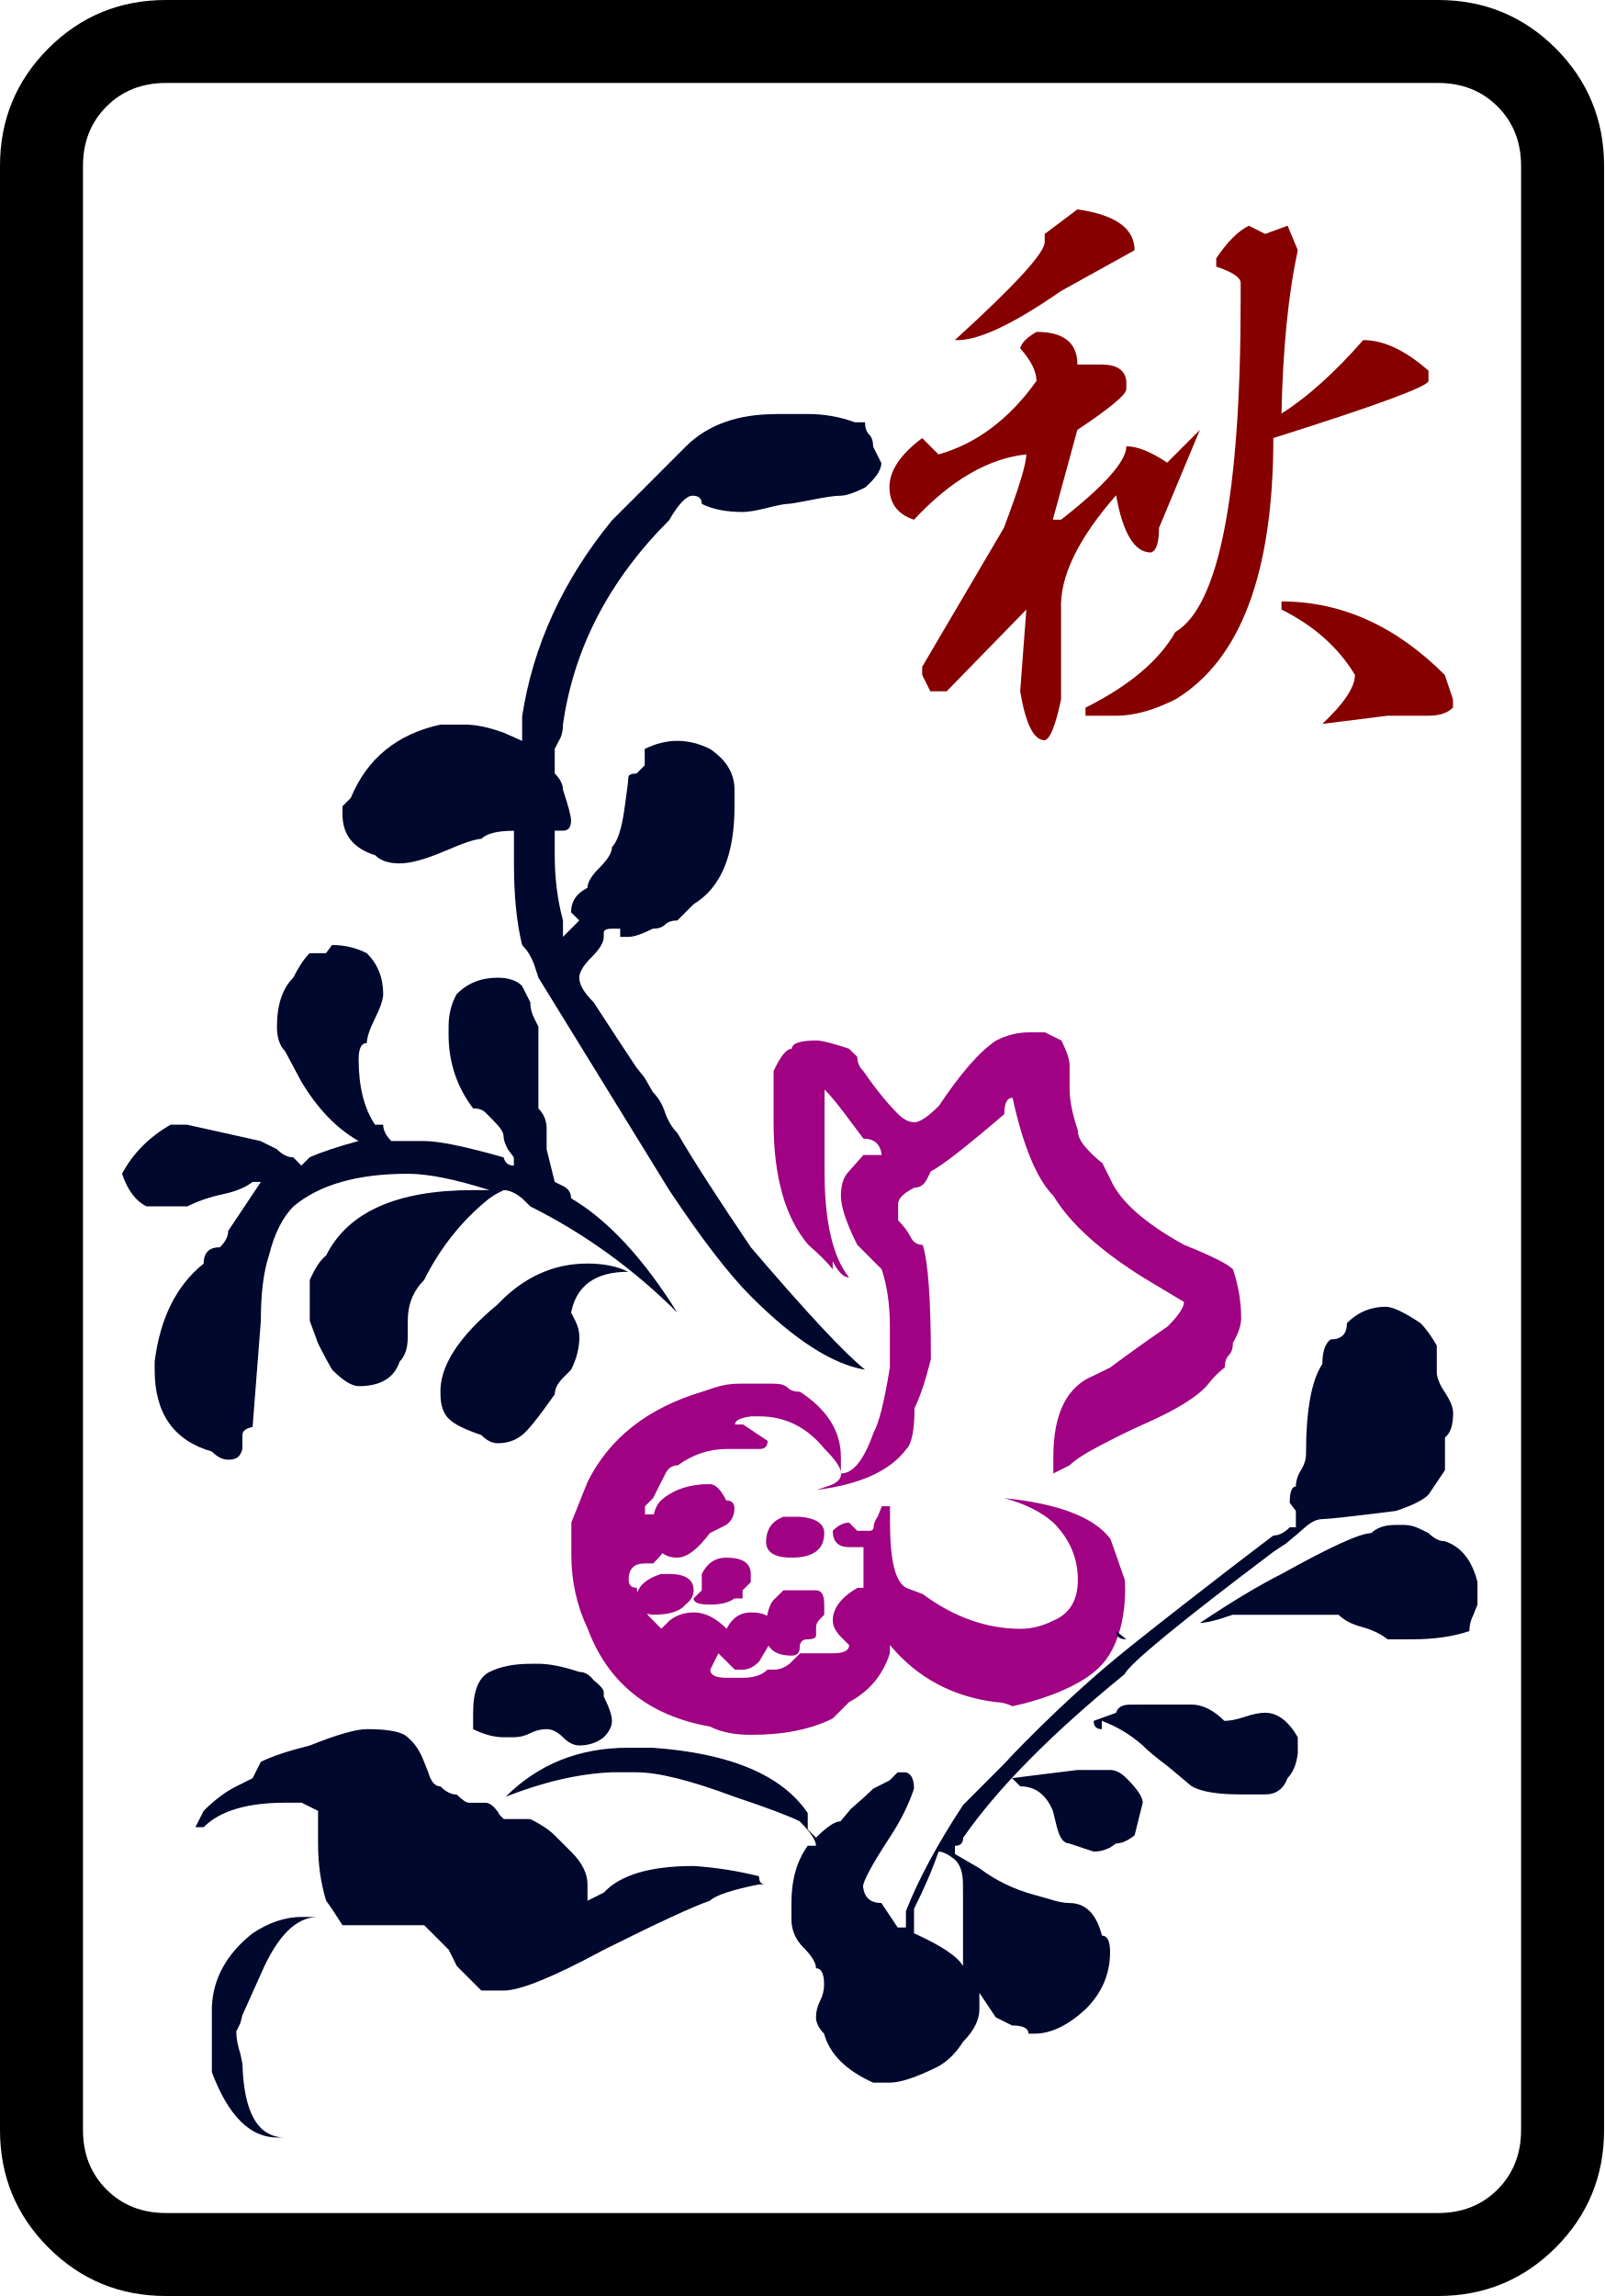
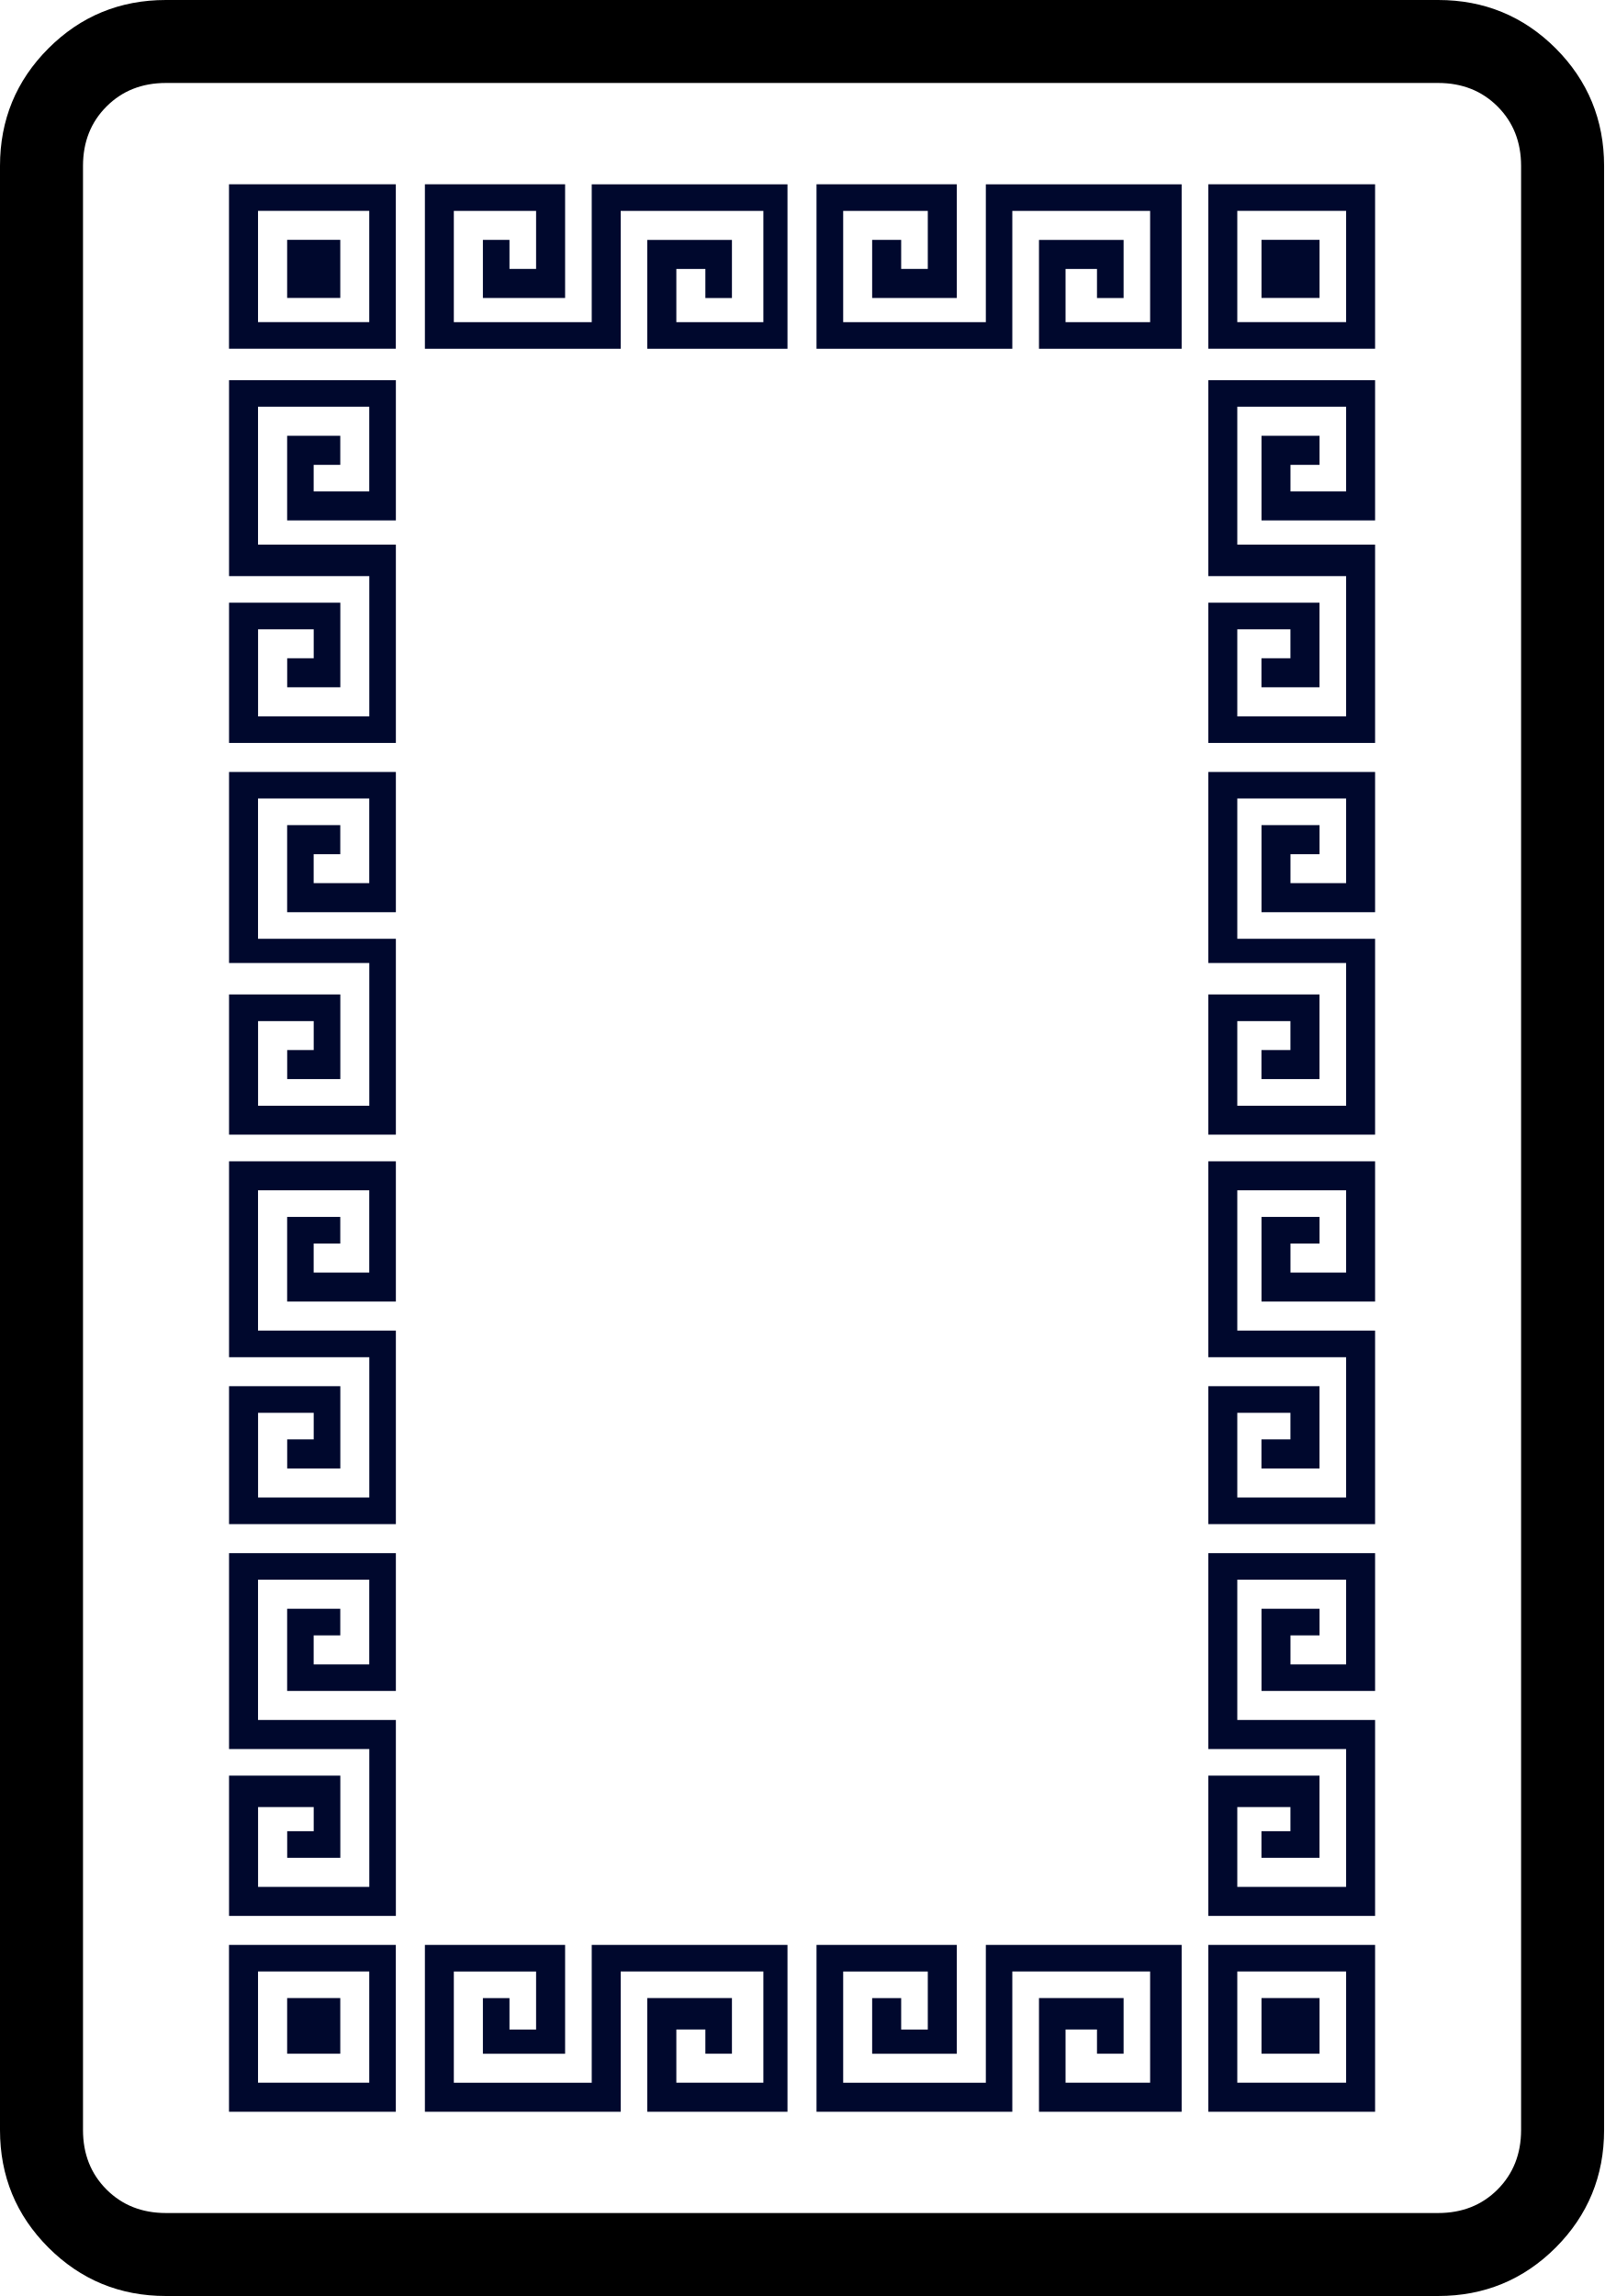
<svg xmlns="http://www.w3.org/2000/svg" version="1.1" id="图层_1" x="0px" y="0px" width="139.764" height="200" viewBox="0 0 139.764 200" enable-background="new 0 0 714 341" xml:space="preserve">
  <defs id="defs619" />
-   <g transform="matrix(4.033152,0,0,4.033152,-2209.196,-882.0908)" id="g2051">
-     <path id="path570" d="m 547.759,222.294 c 0,-0.994 0.349,-1.842 1.046,-2.539 0.696,-0.696 1.543,-1.045 2.539,-1.045 h 27.483 c 0.995,0 1.843,0.349 2.54,1.045 0.695,0.697 1.045,1.545 1.045,2.539 v 42.42 c 0,0.995 -0.35,1.842 -1.045,2.539 -0.697,0.696 -1.545,1.046 -2.54,1.046 h -27.483 c -0.996,0 -1.843,-0.35 -2.539,-1.046 -0.697,-0.697 -1.046,-1.544 -1.046,-2.539 m 1.793,0 c 0,0.518 0.169,0.945 0.508,1.285 0.338,0.338 0.766,0.508 1.284,0.508 h 27.483 c 0.518,0 0.946,-0.17 1.284,-0.508 0.338,-0.34 0.508,-0.768 0.508,-1.285 v -42.42 c 0,-0.518 -0.17,-0.945 -0.508,-1.284 -0.338,-0.338 -0.767,-0.508 -1.284,-0.508 h -27.483 c -0.519,0 -0.946,0.17 -1.284,0.508 -0.339,0.339 -0.508,0.767 -0.508,1.284" />
-     <path style="fill:#870000" id="path572" d="m 570.151,225.878 c 0.588,0 0.883,0.235 0.883,0.706 h 0.528 c 0.323,0 0.5,0.118 0.529,0.353 v 0.177 c 0,0.117 -0.353,0.412 -1.058,0.881 l -0.53,1.94 h 0.178 c 0.938,-0.734 1.41,-1.263 1.41,-1.586 0.236,0 0.53,0.117 0.883,0.353 l 0.706,-0.707 -0.883,2.117 c 0,0.323 -0.06,0.501 -0.176,0.53 -0.353,0 -0.604,-0.413 -0.751,-1.235 -0.823,0.941 -1.221,1.763 -1.189,2.469 v 1.235 0.706 c -0.119,0.559 -0.235,0.853 -0.353,0.882 -0.235,0 -0.413,-0.353 -0.53,-1.058 l 0.133,-1.765 -1.721,1.765 h -0.353 l -0.176,-0.353 v -0.177 l 1.764,-2.999 c 0.323,-0.852 0.485,-1.381 0.485,-1.588 -0.824,0.088 -1.633,0.559 -2.426,1.411 -0.354,-0.117 -0.53,-0.353 -0.53,-0.705 0,-0.352 0.236,-0.706 0.707,-1.058 l 0.353,0.353 c 0.823,-0.234 1.528,-0.764 2.116,-1.587 0,-0.205 -0.117,-0.441 -0.353,-0.706 0.031,-0.118 0.148,-0.235 0.354,-0.354 z m 0.883,-2.646 c 0.822,0.117 1.235,0.411 1.235,0.883 l -1.588,0.88 c -1.061,0.736 -1.823,1.089 -2.294,1.06 1.293,-1.177 1.941,-1.882 1.941,-2.117 v -0.175 z m 3.704,0.353 0.353,0.178 0.484,-0.178 0.221,0.53 c -0.205,0.941 -0.323,2.116 -0.353,3.527 0.559,-0.353 1.147,-0.881 1.765,-1.587 0.44,0 0.91,0.221 1.411,0.661 v 0.22 c 0,0.118 -1.118,0.53 -3.352,1.235 0,2.911 -0.706,4.793 -2.117,5.645 -0.47,0.235 -0.896,0.353 -1.279,0.353 h -0.662 v -0.175 c 0.941,-0.47 1.589,-1.015 1.941,-1.633 0.94,-0.558 1.411,-2.954 1.411,-7.187 v -0.353 c 0,-0.117 -0.176,-0.236 -0.528,-0.353 v -0.177 c 0.236,-0.353 0.469,-0.589 0.705,-0.706 z m 0.705,8.115 c 1.294,0 2.47,0.528 3.528,1.588 l 0.177,0.528 v 0.177 c -0.119,0.117 -0.294,0.175 -0.529,0.175 h -0.883 l -1.411,0.177 c 0.47,-0.441 0.705,-0.795 0.705,-1.058 -0.353,-0.588 -0.881,-1.06 -1.587,-1.412 z" />
-     <path style="fill:#a00283" id="path574" d="m 562.037,252.705 c -0.353,0.117 -0.528,0.294 -0.528,0.528 v 0.133 c 0,0.119 0.117,0.192 0.353,0.22 0.353,0 0.586,-0.072 0.705,-0.22 0.118,-0.087 0.176,-0.191 0.176,-0.308 0,-0.235 -0.176,-0.353 -0.528,-0.353 z m 1.058,-1.941 c -0.44,0 -0.793,0.117 -1.058,0.353 -0.117,0.117 -0.176,0.294 -0.176,0.528 0,0.471 0.176,0.707 0.528,0.707 0.206,0 0.441,-0.178 0.705,-0.53 l 0.354,-0.177 c 0.117,-0.088 0.177,-0.205 0.177,-0.353 0,-0.117 -0.06,-0.176 -0.177,-0.176 -0.118,-0.235 -0.235,-0.352 -0.353,-0.352 z m 0.353,1.588 c -0.235,0 -0.411,0.117 -0.528,0.353 v 0.353 l -0.178,0.175 c 0,0.09 0.117,0.133 0.353,0.133 0.236,0 0.413,-0.043 0.53,-0.133 h 0.176 v -0.175 l 0.177,-0.177 v -0.175 c 0,-0.237 -0.177,-0.354 -0.53,-0.354 z m 1.235,0.705 -0.176,0.175 c -0.118,0.09 -0.192,0.325 -0.22,0.706 0,0.354 0.19,0.53 0.572,0.53 0.117,0 0.176,-0.059 0.176,-0.176 0,-0.118 0.059,-0.177 0.177,-0.177 0.117,0 0.177,-0.029 0.177,-0.087 v -0.178 c 0,-0.059 0.028,-0.117 0.089,-0.175 l 0.087,-0.089 v -0.22 c 0,-0.205 -0.058,-0.308 -0.176,-0.308 h -0.706 z m 0,-1.588 c -0.235,0.088 -0.36,0.257 -0.374,0.507 -0.016,0.251 0.169,0.376 0.551,0.376 0.47,0 0.705,-0.178 0.705,-0.53 0,-0.204 -0.176,-0.323 -0.529,-0.353 h -0.176 z m 7.375,1.363 -0.309,-0.883 c -0.353,-0.469 -1.117,-0.763 -2.294,-0.882 0.442,0.119 0.795,0.294 1.06,0.529 0.353,0.353 0.529,0.766 0.529,1.235 0,0.44 -0.177,0.734 -0.529,0.881 -0.235,0.118 -0.471,0.177 -0.706,0.177 -0.734,0 -1.44,-0.25 -2.116,-0.75 l -0.353,-0.133 c -0.236,-0.117 -0.354,-0.586 -0.354,-1.411 v -0.353 h -0.177 l -0.087,0.22 c -0.06,0.088 -0.089,0.162 -0.089,0.221 0,0.06 -0.031,0.089 -0.089,0.089 h -0.264 l -0.178,-0.177 c -0.117,0 -0.235,0.059 -0.353,0.177 0,0.236 0.117,0.353 0.353,0.353 h 0.178 0.133 v 0.528 0.177 0.175 h -0.133 c -0.353,0.207 -0.53,0.442 -0.53,0.706 0,0.118 0.06,0.235 0.178,0.354 l 0.175,0.176 c 0,0.119 -0.117,0.177 -0.353,0.177 h -0.705 l -0.178,0.176 c -0.116,0.119 -0.248,0.177 -0.395,0.177 h -0.133 c -0.118,0.117 -0.294,0.176 -0.53,0.176 h -0.175 -0.178 c -0.235,0 -0.353,-0.059 -0.353,-0.176 l 0.176,-0.353 0.354,0.353 h 0.175 c 0.117,0 0.236,-0.058 0.353,-0.177 l 0.311,-0.529 v -0.177 c 0,-0.235 -0.164,-0.353 -0.485,-0.353 -0.235,0 -0.413,0.117 -0.53,0.353 -0.235,-0.235 -0.471,-0.353 -0.705,-0.353 -0.207,0 -0.382,0.059 -0.529,0.176 l -0.088,0.089 -0.089,0.087 -0.176,-0.177 -0.088,-0.088 c -0.061,-0.059 -0.089,-0.146 -0.089,-0.265 -0.118,-0.117 -0.176,-0.234 -0.176,-0.353 -0.117,0 -0.177,-0.058 -0.177,-0.175 0,-0.117 0.028,-0.207 0.088,-0.265 0.059,-0.059 0.146,-0.087 0.265,-0.087 h 0.177 c 0.235,-0.235 0.353,-0.411 0.353,-0.53 0,-0.235 -0.117,-0.411 -0.353,-0.529 h -0.177 v -0.176 l 0.177,-0.177 0.087,-0.176 0.178,-0.353 c 0.058,-0.117 0.146,-0.177 0.265,-0.177 0.323,-0.234 0.676,-0.353 1.058,-0.353 h 0.353 0.353 c 0.117,0 0.178,-0.059 0.178,-0.176 l -0.53,-0.354 h -0.175 c 0,-0.087 0.117,-0.146 0.353,-0.175 h 0.175 c 0.56,0 1.029,0.235 1.411,0.706 0.236,0.235 0.354,0.413 0.354,0.529 0,0.117 -0.089,0.207 -0.265,0.265 l -0.266,0.088 c 0.941,-0.117 1.588,-0.411 1.941,-0.882 0.117,-0.117 0.175,-0.412 0.175,-0.883 0.117,-0.234 0.235,-0.586 0.354,-1.058 0,-1.293 -0.06,-2.116 -0.177,-2.469 -0.118,0 -0.207,-0.058 -0.265,-0.177 -0.06,-0.117 -0.148,-0.235 -0.266,-0.353 v -0.177 -0.176 c 0,-0.118 0.117,-0.236 0.353,-0.353 0.117,0 0.206,-0.059 0.266,-0.177 l 0.089,-0.176 c 0.233,-0.117 0.764,-0.53 1.586,-1.235 0,-0.235 0.059,-0.353 0.178,-0.353 0.233,1.058 0.529,1.764 0.882,2.116 0.353,0.588 0.998,1.176 1.94,1.765 l 0.881,0.528 c 0,0.119 -0.116,0.294 -0.353,0.53 -0.469,0.323 -0.882,0.618 -1.234,0.882 l -0.353,0.175 c -0.59,0.236 -0.882,0.824 -0.882,1.765 v 0.353 l 0.353,-0.177 c 0.117,-0.117 0.346,-0.265 0.685,-0.44 0.337,-0.177 0.639,-0.324 0.903,-0.442 0.733,-0.321 1.204,-0.616 1.411,-0.88 0.088,-0.117 0.205,-0.236 0.353,-0.353 0,-0.117 0.029,-0.206 0.088,-0.265 0.059,-0.059 0.087,-0.146 0.087,-0.265 0.12,-0.205 0.178,-0.382 0.178,-0.53 0,-0.353 -0.058,-0.705 -0.178,-1.058 -0.116,-0.117 -0.469,-0.292 -1.058,-0.529 -0.853,-0.471 -1.381,-0.941 -1.587,-1.412 l -0.177,-0.353 c -0.118,-0.088 -0.235,-0.199 -0.353,-0.332 -0.118,-0.131 -0.176,-0.256 -0.176,-0.375 -0.117,-0.353 -0.177,-0.646 -0.177,-0.882 v -0.176 -0.353 c 0,-0.117 -0.061,-0.294 -0.177,-0.529 l -0.353,-0.176 h -0.353 c -0.236,0 -0.472,0.059 -0.705,0.176 -0.353,0.235 -0.766,0.705 -1.235,1.411 -0.235,0.235 -0.413,0.354 -0.53,0.354 -0.117,0 -0.235,-0.06 -0.353,-0.177 -0.235,-0.235 -0.485,-0.543 -0.748,-0.925 -0.09,-0.089 -0.133,-0.191 -0.133,-0.31 l -0.178,-0.176 c -0.353,-0.117 -0.588,-0.177 -0.705,-0.177 -0.353,0 -0.53,0.06 -0.53,0.177 -0.116,0 -0.248,0.162 -0.395,0.485 v 1.103 c 0,1.175 0.249,2.058 0.748,2.646 0.236,0.205 0.412,0.382 0.529,0.529 v -0.176 c 0.117,0.236 0.235,0.353 0.353,0.353 -0.353,-0.442 -0.529,-1.206 -0.529,-2.293 v -0.53 -0.705 -0.53 c 0.119,0.119 0.266,0.294 0.442,0.53 l 0.397,0.53 c 0.233,0 0.366,0.117 0.396,0.353 h -0.176 -0.22 l -0.311,0.353 c -0.117,0.117 -0.175,0.294 -0.175,0.528 0,0.236 0.117,0.588 0.353,1.059 l 0.528,0.529 c 0.117,0.353 0.177,0.765 0.177,1.235 v 0.53 0.353 c -0.118,0.734 -0.235,1.206 -0.353,1.411 -0.206,0.588 -0.441,0.882 -0.705,0.882 v -0.353 c 0,-0.559 -0.295,-1.028 -0.883,-1.412 -0.118,0 -0.206,-0.028 -0.265,-0.088 -0.059,-0.059 -0.161,-0.087 -0.308,-0.087 h -0.311 -0.439 c -0.178,0 -0.353,0.029 -0.53,0.087 l -0.265,0.088 c -1.175,0.353 -1.999,1.001 -2.469,1.94 l -0.353,0.882 v 0.706 c 0,0.559 0.116,1.089 0.353,1.588 0.44,1.177 1.323,1.882 2.646,2.116 0.234,0.119 0.53,0.177 0.883,0.177 0.705,0 1.292,-0.117 1.763,-0.353 l 0.178,-0.177 0.175,-0.176 c 0.441,-0.235 0.734,-0.588 0.883,-1.058 v -0.177 c 0.588,0.706 1.352,1.118 2.294,1.235 0.116,0 0.233,0.03 0.353,0.088 0,0 1.439,-0.277 1.983,-0.957 0.546,-0.674 0.445,-1.772 0.445,-1.772 z" />
-     <path style="fill:#00082d" id="path576" d="m 550.396,244.06 c 0.117,0.353 0.293,0.588 0.528,0.705 h 0.353 0.53 c 0.234,-0.117 0.491,-0.204 0.771,-0.263 0.279,-0.059 0.49,-0.148 0.639,-0.265 h 0.353 -0.175 l -0.706,1.058 c 0,0.117 -0.06,0.235 -0.177,0.353 -0.117,0 -0.207,0.029 -0.265,0.088 -0.06,0.06 -0.088,0.147 -0.088,0.265 -0.589,0.472 -0.941,1.177 -1.059,2.118 v 0.176 c 0,0.941 0.411,1.529 1.235,1.765 0.117,0.117 0.233,0.176 0.353,0.176 0.118,0 0.197,-0.029 0.242,-0.088 0.045,-0.059 0.066,-0.117 0.066,-0.177 v -0.265 c 0,-0.088 0.071,-0.146 0.22,-0.176 l 0.178,-2.293 c 0,-0.588 0.058,-1.058 0.175,-1.411 0.117,-0.471 0.295,-0.824 0.53,-1.06 0.557,-0.469 1.381,-0.705 2.469,-0.705 0.441,0 1.029,0.119 1.765,0.353 h -0.353 c -1.647,0 -2.706,0.472 -3.176,1.413 -0.117,0.088 -0.235,0.263 -0.353,0.528 v 0.442 0.263 0.177 l 0.178,0.485 c 0.116,0.235 0.22,0.426 0.307,0.573 0.236,0.236 0.426,0.353 0.574,0.353 0.47,0 0.763,-0.176 0.882,-0.529 0.116,-0.117 0.176,-0.294 0.176,-0.529 v -0.353 c 0,-0.353 0.118,-0.647 0.354,-0.882 0.353,-0.706 0.822,-1.293 1.411,-1.764 l 0.133,-0.087 0.175,-0.09 c 0.117,0 0.25,0.06 0.397,0.177 l 0.178,0.175 c 1.175,0.589 2.233,1.354 3.174,2.293 -0.734,-1.175 -1.499,-1.999 -2.294,-2.469 0,-0.117 -0.058,-0.207 -0.175,-0.265 l -0.178,-0.087 -0.175,-0.706 v -0.442 c 0,-0.176 -0.061,-0.323 -0.178,-0.44 v -0.177 -0.176 -1.412 l -0.087,-0.176 c -0.061,-0.117 -0.088,-0.235 -0.088,-0.353 l -0.178,-0.353 c -0.117,-0.117 -0.294,-0.177 -0.529,-0.177 -0.353,0 -0.647,0.118 -0.882,0.353 -0.118,0.206 -0.176,0.442 -0.176,0.705 v 0.177 c 0,0.588 0.176,1.118 0.529,1.588 0.117,0 0.205,0.029 0.266,0.088 l 0.175,0.177 c 0.058,0.059 0.111,0.117 0.153,0.176 0.045,0.061 0.066,0.119 0.066,0.177 0,0.058 0.029,0.147 0.09,0.265 l 0.131,0.175 v 0.178 c -0.117,0 -0.191,-0.059 -0.221,-0.178 -0.822,-0.234 -1.396,-0.353 -1.719,-0.353 h -0.354 -0.176 -0.177 c -0.117,-0.117 -0.176,-0.235 -0.176,-0.353 h -0.177 c -0.235,-0.353 -0.353,-0.822 -0.353,-1.411 0,-0.235 0.058,-0.353 0.177,-0.353 0,-0.117 0.059,-0.294 0.176,-0.53 0.117,-0.236 0.177,-0.411 0.177,-0.529 0,-0.353 -0.119,-0.646 -0.353,-0.881 -0.236,-0.117 -0.485,-0.177 -0.751,-0.177 l -0.132,0.177 h -0.353 c -0.119,0.117 -0.235,0.294 -0.353,0.528 -0.235,0.235 -0.353,0.588 -0.353,1.058 0,0.237 0.058,0.413 0.175,0.53 l 0.354,0.662 c 0.354,0.588 0.765,1.013 1.235,1.278 -0.441,0.119 -0.794,0.236 -1.059,0.353 l -0.177,0.178 -0.176,-0.178 c -0.119,0 -0.235,-0.058 -0.353,-0.175 l -0.178,-0.089 -0.175,-0.088 -1.588,-0.353 h -0.265 -0.089 c -0.464,0.266 -0.816,0.619 -1.05,1.059 z m 5.292,11.996 c -0.236,0 -0.647,0.117 -1.235,0.353 -0.472,0.118 -0.824,0.235 -1.058,0.353 l -0.09,0.177 -0.088,0.176 -0.353,0.177 c -0.235,0.117 -0.47,0.294 -0.705,0.528 l -0.178,0.353 h 0.178 c 0.353,-0.353 0.94,-0.528 1.763,-0.528 h 0.354 l 0.354,0.176 v 0.265 0.265 0.176 c 0,0.442 0.058,0.853 0.175,1.235 0.088,0.119 0.205,0.294 0.353,0.529 h 0.53 0.528 0.265 0.266 0.176 l 0.177,0.176 0.353,0.354 0.176,0.353 0.529,0.528 h 0.484 c 0.353,0 1.074,-0.292 2.161,-0.88 1.177,-0.588 1.94,-0.941 2.293,-1.06 0.118,-0.117 0.471,-0.234 1.06,-0.353 h 0.133 c -0.09,0 -0.133,-0.059 -0.133,-0.176 -0.472,-0.117 -0.941,-0.191 -1.412,-0.221 -0.94,0 -1.586,0.192 -1.94,0.574 l -0.353,0.176 v -0.088 -0.177 -0.088 c 0,-0.234 -0.117,-0.47 -0.354,-0.705 l -0.353,-0.353 c -0.117,-0.117 -0.293,-0.236 -0.527,-0.353 h -0.354 -0.221 l -0.087,-0.087 c -0.03,-0.059 -0.075,-0.117 -0.133,-0.178 -0.06,-0.059 -0.117,-0.087 -0.175,-0.087 h -0.178 -0.176 c -0.06,0 -0.148,-0.059 -0.266,-0.177 -0.118,0 -0.235,-0.059 -0.353,-0.176 -0.118,0 -0.206,-0.104 -0.265,-0.31 l -0.088,-0.22 c -0.089,-0.234 -0.206,-0.411 -0.354,-0.53 -0.116,-0.119 -0.411,-0.177 -0.879,-0.177 z m -1.058,4.056 h -0.354 c -0.354,0 -0.706,0.119 -1.059,0.353 -0.559,0.442 -0.854,0.971 -0.881,1.587 v 0.178 1.235 c 0.353,0.939 0.823,1.411 1.411,1.411 h 0.175 c -0.588,0 -0.896,-0.53 -0.925,-1.588 l -0.045,-0.221 c -0.059,-0.177 -0.088,-0.338 -0.088,-0.485 l 0.088,-0.177 0.045,-0.175 0.397,-0.883 c 0.353,-0.822 0.764,-1.235 1.236,-1.235 z m 9.877,-32.457 c -0.824,0 -1.47,0.236 -1.94,0.706 l -0.353,0.353 c -0.119,0.119 -0.294,0.294 -0.529,0.53 -0.235,0.235 -0.471,0.469 -0.706,0.705 -1.058,1.293 -1.705,2.706 -1.94,4.233 v 0.53 l -0.397,-0.177 c -0.323,-0.117 -0.602,-0.175 -0.837,-0.175 h -0.353 -0.177 c -0.941,0.205 -1.587,0.734 -1.939,1.586 l -0.178,0.177 v 0.176 c 0,0.442 0.236,0.736 0.706,0.882 0.117,0.119 0.293,0.177 0.529,0.177 0.236,0 0.558,-0.089 0.971,-0.265 0.41,-0.178 0.676,-0.265 0.793,-0.265 0.116,-0.117 0.353,-0.175 0.705,-0.175 v 0.175 0.53 c 0,0.706 0.06,1.293 0.177,1.764 0.117,0.118 0.205,0.264 0.266,0.44 l 0.087,0.265 2.823,4.586 c 0.706,1.06 1.294,1.824 1.764,2.293 0.94,0.941 1.765,1.471 2.47,1.588 -0.441,-0.353 -1.265,-1.235 -2.47,-2.646 -0.734,-1.087 -1.265,-1.911 -1.588,-2.469 -0.117,-0.119 -0.204,-0.265 -0.265,-0.442 -0.059,-0.176 -0.146,-0.324 -0.264,-0.441 l -0.177,-0.309 -0.176,-0.22 c -0.235,-0.353 -0.546,-0.823 -0.927,-1.411 -0.207,-0.205 -0.309,-0.382 -0.309,-0.53 0,-0.117 0.088,-0.265 0.265,-0.441 0.177,-0.177 0.264,-0.323 0.264,-0.44 v -0.089 c 0,-0.059 0.059,-0.088 0.177,-0.088 h 0.178 v 0.177 h 0.175 c 0.118,0 0.295,-0.059 0.53,-0.177 0.117,0 0.205,-0.029 0.264,-0.088 0.061,-0.059 0.147,-0.089 0.265,-0.089 l 0.353,-0.353 c 0.588,-0.353 0.883,-1.058 0.883,-2.116 v -0.353 c 0,-0.353 -0.177,-0.647 -0.53,-0.883 -0.235,-0.117 -0.47,-0.175 -0.705,-0.175 -0.235,0 -0.47,0.059 -0.705,0.175 v 0.353 l -0.176,0.178 c -0.119,0 -0.178,0.029 -0.178,0.087 0,0.058 -0.028,0.294 -0.088,0.706 -0.06,0.413 -0.147,0.678 -0.265,0.795 0,0.117 -0.088,0.263 -0.264,0.44 -0.177,0.175 -0.266,0.323 -0.266,0.44 -0.236,0.119 -0.354,0.294 -0.354,0.53 l 0.09,0.088 0.088,0.087 -0.353,0.354 v -0.354 c -0.118,-0.44 -0.178,-0.91 -0.178,-1.411 v -0.265 -0.263 h 0.178 c 0.117,0 0.175,-0.074 0.175,-0.222 0,-0.087 -0.058,-0.308 -0.175,-0.661 0,-0.117 -0.061,-0.235 -0.178,-0.353 v -0.265 -0.265 l 0.089,-0.175 c 0.058,-0.089 0.089,-0.207 0.089,-0.353 0.234,-1.646 0.998,-3.117 2.293,-4.411 0.205,-0.353 0.374,-0.53 0.507,-0.53 0.133,0 0.199,0.06 0.199,0.177 0.233,0.117 0.528,0.175 0.881,0.175 0.117,0 0.294,-0.027 0.529,-0.088 0.235,-0.059 0.382,-0.087 0.442,-0.087 0.058,0 0.234,-0.03 0.527,-0.088 0.295,-0.059 0.501,-0.089 0.617,-0.089 0.117,0 0.295,-0.059 0.53,-0.175 0.234,-0.205 0.353,-0.382 0.353,-0.53 l -0.177,-0.353 c 0,-0.117 -0.029,-0.205 -0.088,-0.265 -0.059,-0.059 -0.088,-0.146 -0.088,-0.263 h -0.22 c -0.325,-0.119 -0.663,-0.178 -1.016,-0.178 h -0.703 z m -3.176,18.523 c -0.235,-0.117 -0.529,-0.178 -0.882,-0.178 -0.734,0 -1.382,0.294 -1.94,0.883 -0.853,0.706 -1.265,1.352 -1.234,1.94 0,0.235 0.06,0.411 0.177,0.528 0.116,0.118 0.353,0.235 0.705,0.353 0.116,0.119 0.235,0.177 0.353,0.177 0.206,0 0.382,-0.059 0.529,-0.177 0.117,-0.088 0.353,-0.38 0.705,-0.881 0,-0.117 0.06,-0.235 0.178,-0.353 l 0.175,-0.177 c 0.117,-0.234 0.178,-0.47 0.178,-0.705 0,-0.117 -0.029,-0.236 -0.088,-0.353 l -0.09,-0.177 c 0.116,-0.586 0.529,-0.88 1.234,-0.88 z m -2.115,8.467 c -0.354,0 -0.648,0.059 -0.883,0.176 -0.235,0.119 -0.353,0.413 -0.353,0.882 v 0.353 c 0.234,0.117 0.456,0.175 0.66,0.175 h 0.221 c 0.119,0 0.236,-0.028 0.354,-0.088 0.117,-0.059 0.234,-0.087 0.353,-0.087 0.117,0 0.234,0.058 0.353,0.175 0.117,0.119 0.234,0.177 0.353,0.177 0.204,0 0.382,-0.059 0.528,-0.177 0.117,-0.117 0.177,-0.234 0.177,-0.353 0,-0.117 -0.06,-0.292 -0.177,-0.528 v -0.09 c 0,-0.059 -0.073,-0.146 -0.22,-0.263 -0.089,-0.117 -0.191,-0.177 -0.309,-0.177 -0.353,-0.117 -0.647,-0.176 -0.883,-0.176 h -0.174 z m 9.347,4.939 v 0.353 1.235 c -0.117,-0.207 -0.47,-0.442 -1.058,-0.707 v -0.176 -0.177 -0.176 c 0.235,-0.469 0.411,-0.882 0.529,-1.235 0.089,0 0.197,0.052 0.33,0.154 0.132,0.104 0.198,0.287 0.198,0.551 v 0.178 z m 2.471,-2.646 -1.413,0.176 0.178,0.177 c 0.323,0 0.557,0.176 0.705,0.528 l 0.088,0.353 c 0.059,0.236 0.147,0.353 0.265,0.353 l 0.53,0.177 c 0.117,0 0.233,-0.029 0.353,-0.088 l 0.132,-0.089 c 0.117,0 0.25,-0.059 0.398,-0.176 l 0.176,-0.706 c 0,-0.117 -0.117,-0.294 -0.354,-0.529 -0.119,-0.118 -0.235,-0.176 -0.353,-0.176 h -0.353 z m 1.411,-1.412 h -0.266 c -0.176,0 -0.278,0.06 -0.309,0.177 l -0.484,0.175 c 0,0.119 0.059,0.178 0.176,0.178 v -0.178 c 0.323,0.119 0.617,0.294 0.883,0.53 0.117,0.118 0.293,0.265 0.529,0.44 l 0.528,0.442 c 0.206,0.117 0.56,0.176 1.059,0.176 h 0.529 c 0.235,0 0.397,-0.117 0.484,-0.353 0.117,-0.118 0.191,-0.293 0.221,-0.529 v -0.354 c -0.205,-0.353 -0.44,-0.528 -0.705,-0.528 -0.117,0 -0.266,0.029 -0.44,0.088 -0.178,0.06 -0.324,0.087 -0.442,0.087 -0.117,-0.117 -0.235,-0.205 -0.353,-0.263 -0.118,-0.058 -0.235,-0.089 -0.353,-0.089 h -1.057 z m -0.574,-1.588 c 0,0.119 0.072,0.177 0.221,0.177 v -0.177 z m 0.221,0.177 -0.221,-0.177 h 0.133 0.088 z m 7.585,-0.883 v -0.353 c -0.117,-0.469 -0.353,-0.764 -0.705,-0.881 -0.117,0 -0.235,-0.06 -0.353,-0.177 l -0.178,-0.087 c -0.117,-0.059 -0.235,-0.089 -0.353,-0.089 h -0.176 c -0.235,0 -0.412,0.06 -0.529,0.177 -0.236,0 -0.881,0.294 -1.94,0.883 -0.47,0.235 -1.058,0.588 -1.763,1.058 0.087,0 0.233,-0.029 0.439,-0.088 l 0.266,-0.089 h 0.882 1.41 c 0.117,0.119 0.286,0.206 0.508,0.265 0.221,0.061 0.404,0.148 0.551,0.265 h 0.353 0.177 c 0.471,0 0.883,-0.059 1.236,-0.177 0,-0.117 0.026,-0.234 0.087,-0.353 l 0.088,-0.22 z m -8.468,1.451 h -0.175 m 1.141,-0.409 c -1.528,1.222 -2.729,2.537 -2.729,2.537 l -0.881,0.883 c -0.56,0.853 -0.971,1.617 -1.235,2.293 v 0.353 h -0.178 l -0.353,-0.529 c -0.235,0 -0.368,-0.117 -0.395,-0.353 0,-0.117 0.188,-0.47 0.572,-1.058 0.234,-0.353 0.411,-0.706 0.528,-1.058 0,-0.207 -0.059,-0.324 -0.176,-0.353 h -0.178 l -0.175,0.175 -0.353,0.178 c -0.118,0.117 -0.28,0.265 -0.485,0.44 l -0.221,0.265 c -0.118,0 -0.294,0.117 -0.529,0.353 l -0.178,-0.178 v -0.353 c -0.557,-0.823 -1.675,-1.292 -3.351,-1.411 h -0.529 c -1.059,0 -1.939,0.353 -2.646,1.058 0.824,-0.324 1.588,-0.499 2.293,-0.528 h 0.53 c 0.47,0 1.176,0.175 2.117,0.528 0.705,0.235 1.175,0.413 1.411,0.53 0.234,0.236 0.353,0.411 0.353,0.528 h -0.178 c -0.235,0.325 -0.353,0.736 -0.353,1.235 v 0.353 c 0,0.235 0.09,0.442 0.266,0.617 0.177,0.177 0.265,0.325 0.265,0.442 0.117,0 0.175,0.117 0.175,0.353 0,0.117 -0.029,0.236 -0.087,0.353 -0.06,0.117 -0.088,0.234 -0.088,0.353 0,0.117 0.059,0.234 0.175,0.353 0.119,0.441 0.473,0.793 1.061,1.058 h 0.353 c 0.234,0 0.587,-0.117 1.058,-0.353 0.205,-0.117 0.382,-0.294 0.53,-0.53 0.233,-0.235 0.353,-0.47 0.353,-0.705 v -0.176 -0.177 l 0.353,0.53 0.353,0.176 c 0.233,0 0.354,0.059 0.354,0.177 h 0.044 0.087 c 0.354,0 0.721,-0.177 1.104,-0.529 0.354,-0.353 0.528,-0.764 0.528,-1.234 0,-0.236 -0.059,-0.354 -0.175,-0.354 -0.119,-0.47 -0.354,-0.705 -0.707,-0.705 -0.118,0 -0.264,-0.03 -0.441,-0.088 l -0.309,-0.087 c -0.439,-0.117 -0.837,-0.31 -1.189,-0.575 l -0.53,-0.308 v -0.177 c 0.117,0 0.178,-0.059 0.178,-0.175 0.734,-1.058 1.896,-2.235 3.483,-3.529 0.117,-0.234 1.19,-1.116 3.219,-2.646 l 0.266,-0.176 c 0.146,-0.118 0.286,-0.235 0.418,-0.354 0.133,-0.117 0.257,-0.176 0.374,-0.176 0.117,0 0.647,-0.059 1.588,-0.177 0.353,-0.117 0.589,-0.234 0.706,-0.353 l 0.354,-0.528 v -0.177 -0.265 -0.265 c 0.117,-0.087 0.176,-0.263 0.176,-0.528 0,-0.117 -0.059,-0.265 -0.176,-0.441 -0.118,-0.177 -0.177,-0.323 -0.177,-0.442 v -0.353 -0.22 c -0.119,-0.205 -0.235,-0.368 -0.353,-0.485 -0.353,-0.235 -0.604,-0.353 -0.75,-0.353 -0.323,0 -0.603,0.117 -0.838,0.353 0,0.117 -0.029,0.207 -0.088,0.265 -0.061,0.059 -0.147,0.088 -0.265,0.088 -0.118,0.087 -0.178,0.265 -0.178,0.53 -0.235,0.353 -0.353,1 -0.353,1.94 0,0.117 -0.036,0.235 -0.109,0.353 -0.073,0.118 -0.11,0.235 -0.11,0.353 -0.088,0 -0.133,0.117 -0.133,0.353 l 0.133,0.176 v 0.353 h -0.133 c -0.117,0.118 -0.235,0.177 -0.353,0.177 0,-0.002 -1.564,1.18 -3.093,2.4 z" />
+   <g transform="matrix(4.033152,0,0,4.033152,-2543.104,-882.478)" id="g1988">
+     <path id="path596" d="m 630.55,222.39 c 0,-0.994 0.349,-1.842 1.046,-2.539 0.696,-0.696 1.543,-1.045 2.539,-1.045 h 27.483 c 0.995,0 1.843,0.349 2.54,1.045 0.695,0.697 1.045,1.545 1.045,2.539 v 42.42 c 0,0.995 -0.35,1.842 -1.045,2.539 -0.697,0.696 -1.545,1.046 -2.54,1.046 h -27.483 c -0.996,0 -1.843,-0.35 -2.539,-1.046 -0.697,-0.697 -1.046,-1.544 -1.046,-2.539 m 1.793,0 c 0,0.518 0.169,0.945 0.508,1.285 0.338,0.338 0.766,0.508 1.284,0.508 h 27.483 c 0.518,0 0.946,-0.17 1.284,-0.508 0.338,-0.34 0.508,-0.768 0.508,-1.285 v -42.42 c 0,-0.518 -0.17,-0.945 -0.508,-1.284 -0.338,-0.338 -0.767,-0.508 -1.284,-0.508 h -27.483 c -0.519,0 -0.946,0.17 -1.284,0.508 -0.339,0.339 -0.508,0.767 -0.508,1.284" />
+     <path style="fill:#00082d" id="path600" d="m 635.497,222.786 h 3.604 v 3.552 h -3.604 z m 3.605,4.23 v 3.03 h -2.349 v -1.828 h 1.148 v 0.628 h -0.575 v 0.574 h 1.201 v -1.83 h -2.403 v 2.979 h 2.978 v 4.283 h -3.604 v -3.029 h 2.404 v 1.827 h -1.148 v -0.627 h 0.573 v -0.625 h -1.202 v 1.881 h 2.403 v -3.03 h -3.03 v -4.232 h 3.604 z m 0,8.462 v 3.03 h -2.349 v -1.881 h 1.148 v 0.628 h -0.575 v 0.625 h 1.201 v -1.828 h -2.403 v 3.03 h 2.978 v 4.23 h -3.604 v -3.028 h 2.404 v 1.828 h -1.148 v -0.627 h 0.573 v -0.625 h -1.202 v 1.828 h 2.403 v -3.083 h -3.03 v -4.126 h 3.604 z m 0,8.41 v 3.029 h -2.349 v -1.828 h 1.148 v 0.575 h -0.575 v 0.627 h 1.201 v -1.777 h -2.403 v 3.03 h 2.978 v 4.18 h -3.604 v -2.979 h 2.404 v 1.777 h -1.148 v -0.628 h 0.573 v -0.574 h -1.202 v 1.829 h 2.403 v -3.03 h -3.03 v -4.231 z m 0,8.462 v 2.977 h -2.349 v -1.775 h 1.148 v 0.575 h -0.575 v 0.627 h 1.201 v -1.83 h -2.403 v 3.03 h 2.978 v 4.232 h -3.604 v -3.03 h 2.404 v 1.775 h -1.148 v -0.575 h 0.573 v -0.521 h -1.202 v 1.724 h 2.403 v -2.977 h -3.03 v -4.231 h 3.604 z m -3.605,8.462 h 3.604 v 3.604 h -3.604 z m 0.627,-37.452 v 2.403 h 2.403 v -2.403 z m 0,38.026 v 2.402 h 2.403 v -2.402 z m 0.629,-37.4 h 1.148 v 1.255 h -1.148 z m 0,37.974 h 1.148 v 1.202 h -1.148 z m 2.976,-39.174 h 3.029 v 2.456 h -1.776 v -1.255 h 0.574 v 0.627 h 0.575 v -1.253 h -1.777 v 2.403 h 2.979 v -2.977 h 4.229 v 3.552 h -3.03 v -2.351 h 1.83 v 1.255 h -0.574 v -0.628 h -0.627 v 1.149 h 1.88 v -2.403 h -3.082 v 2.978 h -4.23 z m 0,38.026 h 3.029 v 2.351 h -1.776 v -1.202 h 0.574 v 0.679 h 0.575 v -1.253 h -1.777 v 2.402 h 2.979 v -2.977 h 4.229 v 3.604 h -3.03 v -2.456 h 1.83 v 1.202 h -0.574 v -0.523 h -0.627 v 1.149 h 1.88 v -2.402 h -3.082 v 3.03 h -4.23 z m 8.461,-38.026 h 3.03 v 2.456 h -1.829 v -1.255 h 0.627 v 0.627 h 0.575 v -1.253 h -1.828 v 2.403 h 3.082 v -2.977 h 4.23 v 3.552 h -3.082 v -2.351 h 1.828 v 1.255 h -0.575 v -0.628 h -0.679 v 1.149 h 1.827 v -2.403 h -2.977 v 2.978 h -4.23 v -3.553 z m 0,38.026 h 3.03 v 2.351 h -1.829 v -1.202 h 0.627 v 0.679 h 0.575 v -1.253 h -1.828 v 2.402 h 3.082 v -2.977 h 4.23 v 3.604 h -3.082 v -2.456 h 1.828 v 1.202 h -0.575 v -0.523 h -0.679 v 1.149 h 1.827 v -2.402 h -2.977 v 3.03 h -4.23 v -3.604 z m 8.463,-38.026 h 3.603 v 3.552 h -3.603 z m 3.603,4.23 v 3.03 h -2.454 v -1.828 h 1.254 v 0.628 h -0.628 v 0.574 h 1.202 v -1.83 h -2.351 v 2.979 h 2.977 v 4.283 h -3.603 v -3.029 h 2.402 v 1.827 h -1.254 v -0.627 h 0.626 v -0.625 h -1.148 v 1.881 h 2.351 v -3.03 h -2.977 v -4.232 h 3.603 z m 0,8.462 v 3.03 h -2.454 v -1.881 h 1.254 v 0.628 h -0.628 v 0.625 h 1.202 v -1.828 h -2.351 v 3.03 h 2.977 v 4.23 h -3.603 v -3.028 h 2.402 v 1.828 h -1.254 v -0.627 h 0.626 v -0.625 h -1.148 v 1.828 h 2.351 v -3.083 h -2.977 v -4.126 h 3.603 z m 0,8.41 v 3.029 h -2.454 v -1.828 h 1.254 v 0.575 h -0.628 v 0.627 h 1.202 v -1.777 h -2.351 v 3.03 h 2.977 v 4.18 h -3.603 v -2.979 h 2.402 v 1.777 h -1.254 v -0.628 h 0.626 v -0.574 h -1.148 v 1.829 h 2.351 v -3.03 h -2.977 v -4.231 z m 0,8.462 v 2.977 h -2.454 v -1.775 h 1.254 v 0.575 h -0.628 v 0.627 h 1.202 v -1.83 h -2.351 v 3.03 h 2.977 v 4.232 h -3.603 v -3.03 h 2.402 v 1.775 h -1.254 v -0.575 h 0.626 v -0.521 h -1.148 v 1.724 h 2.351 v -2.977 h -2.977 v -4.231 h 3.603 z m -3.603,8.462 h 3.603 v 3.604 h -3.603 z m 0.626,-37.452 v 2.403 h 2.351 v -2.403 z m 0,38.026 v 2.402 h 2.351 v -2.402 z m 0.523,-37.4 h 1.254 v 1.255 h -1.254 z m 0,37.974 h 1.254 v 1.202 h -1.254 z" />
  </g>
</svg>
